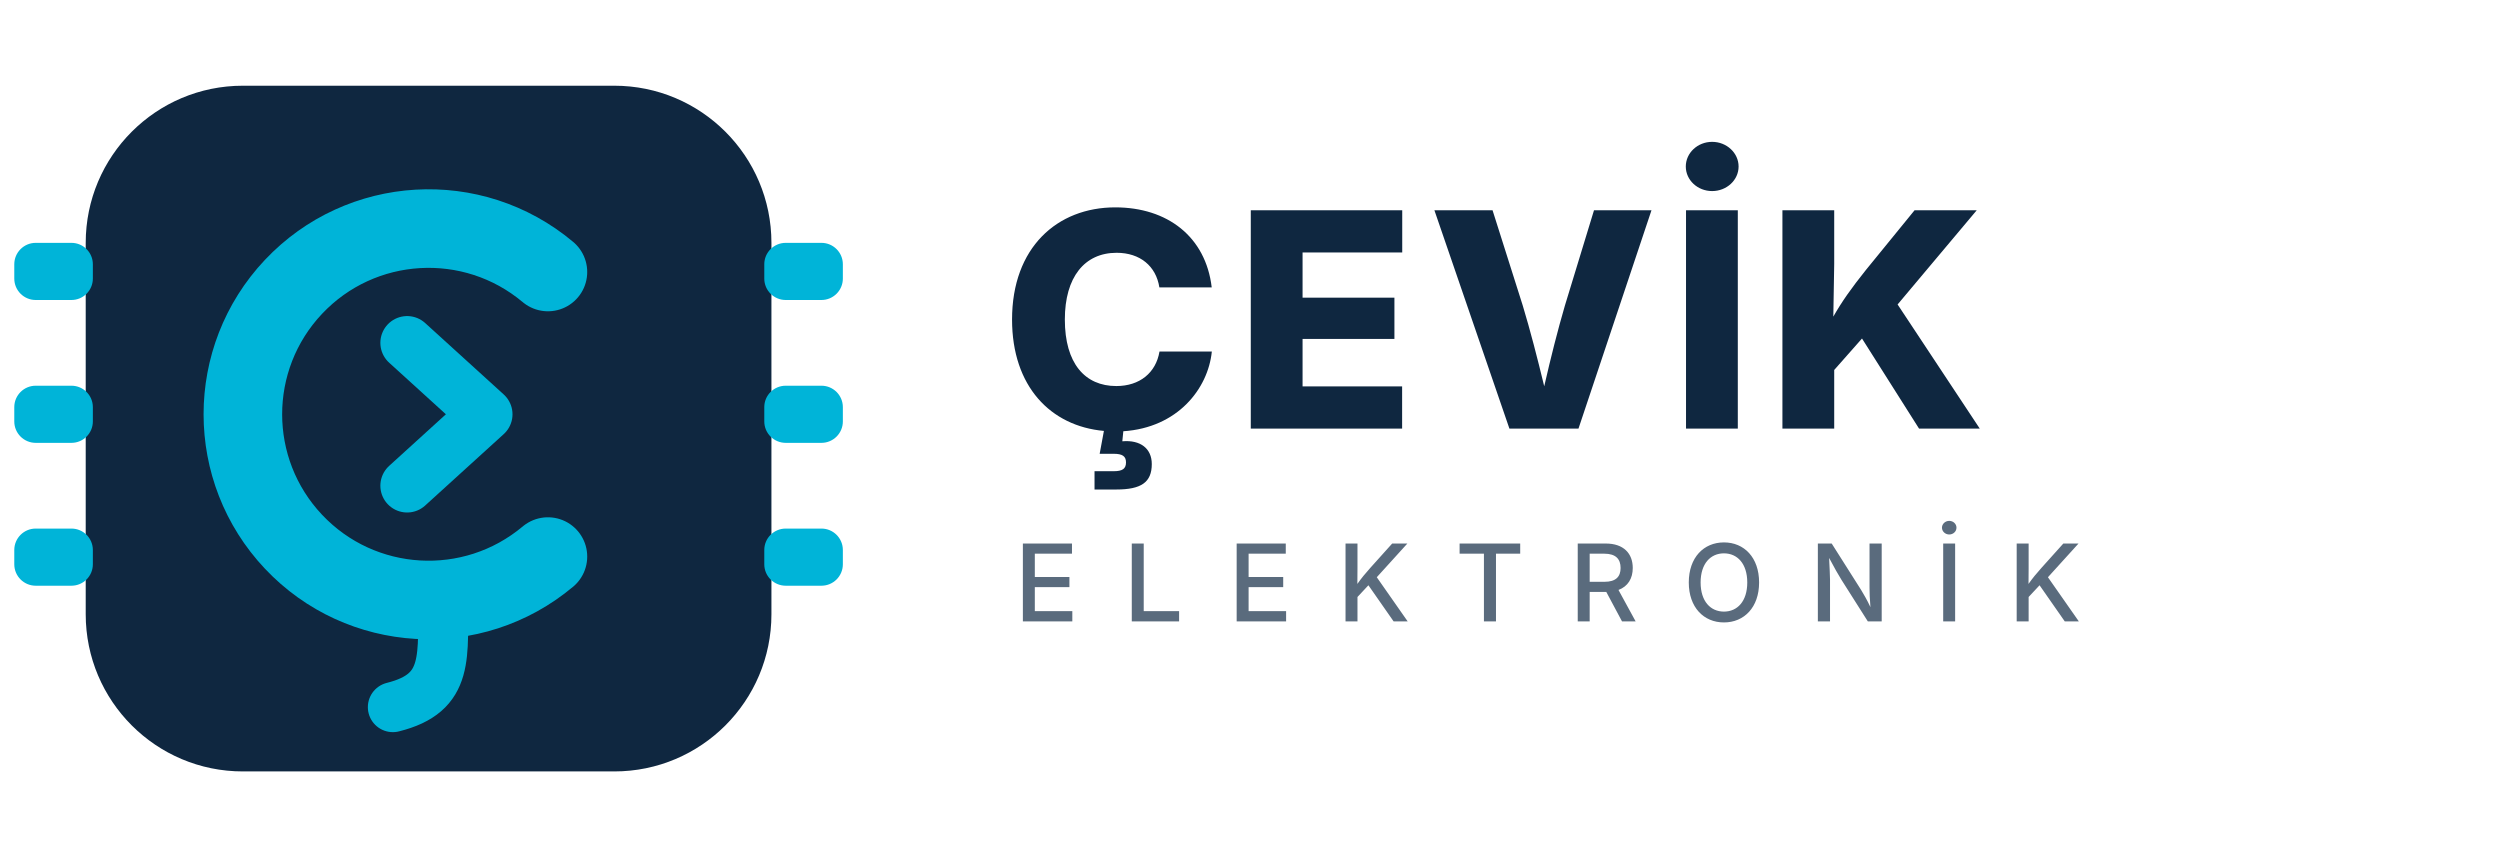
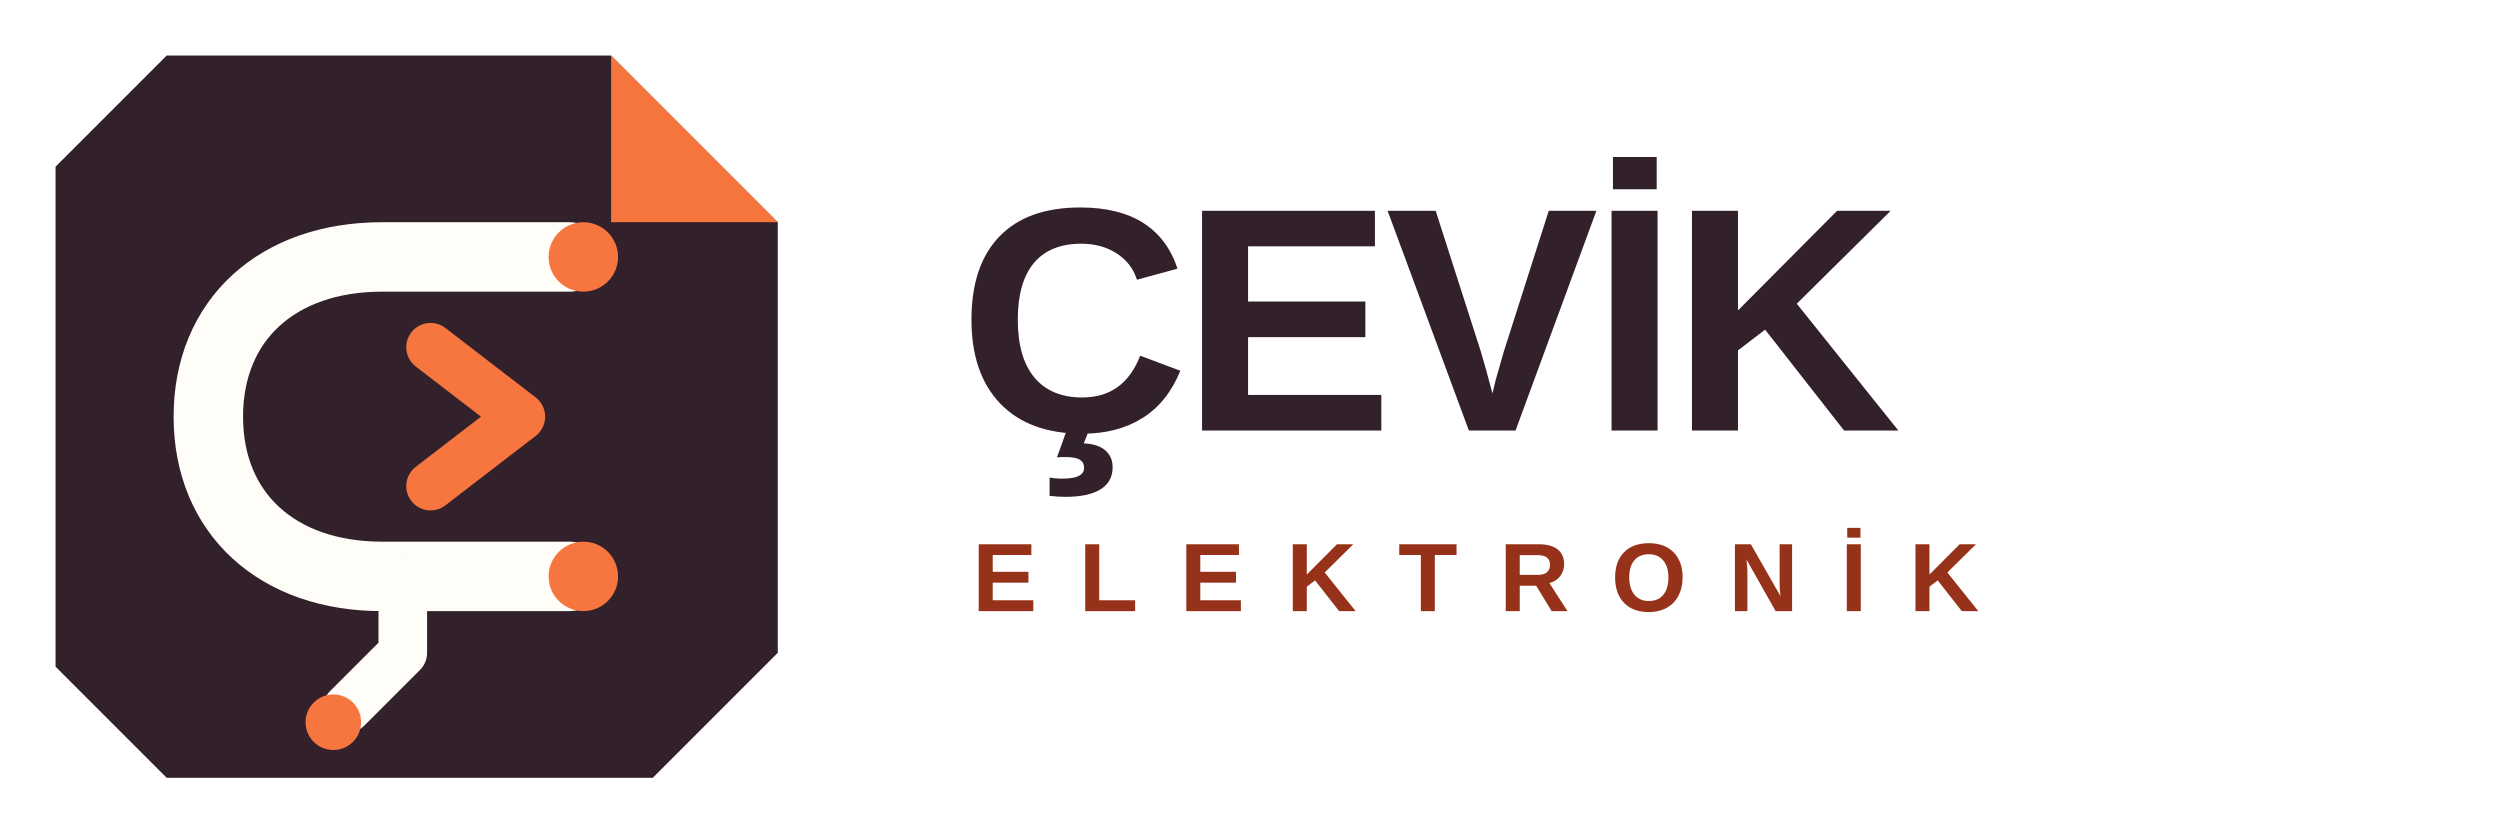
- <svg xmlns="http://www.w3.org/2000/svg" viewBox="0 0 350 120" width="350" height="120" role="img" aria-label="ÇEVİK Elektronik">
-   <rect x="12" y="12" width="96" height="96" rx="22" fill="#0F2740" />
-   <g fill="#00B4D8">
-     <rect x="2" y="34" width="11" height="8" rx="3" />
-     <rect x="2" y="54" width="11" height="8" rx="3" />
-     <rect x="2" y="74" width="11" height="8" rx="3" />
-     <rect x="107" y="34" width="11" height="8" rx="3" />
-     <rect x="107" y="54" width="11" height="8" rx="3" />
-     <rect x="107" y="74" width="11" height="8" rx="3" />
+ <svg xmlns="http://www.w3.org/2000/svg" viewBox="0 0 360 120" width="360" height="120" role="img" aria-label="ÇEVİK Elektronik">
+   <g aria-hidden="true">
+     <path d="M24 8h64l24 24v62l-18 18H24L8 96V24Z" fill="#32202B" />
+     <path d="M88 8l24 24H88Z" fill="#F7763F" />
+     <path d="M82 37H55c-15 0-25 9-25 23s10 23 25 23h27" fill="none" stroke="#FFFDF8" stroke-width="10" stroke-linecap="round" />
+     <path d="M62 50l13 10-13 10" fill="none" stroke="#F7763F" stroke-width="7" stroke-linecap="round" stroke-linejoin="round" />
+     <path d="M58 83v11l-8 8" fill="none" stroke="#FFFDF8" stroke-width="7" stroke-linecap="round" stroke-linejoin="round" />
+     <circle cx="84" cy="37" r="5" fill="#F7763F" />
+     <circle cx="84" cy="83" r="5" fill="#F7763F" />
+     <circle cx="48" cy="104" r="4" fill="#F7763F" />
  </g>
-   <path d="M 76.71 38.08 A 26 26 0 1 0 76.71 77.92" fill="none" stroke="#00B4D8" stroke-width="11" stroke-linecap="round" />
-   <path d="M 62 83 C 62 92 63 97 55 99" fill="none" stroke="#00B4D8" stroke-width="7" stroke-linecap="round" />
-   <path d="M 57 48 L 68 58 L 57 68" fill="none" stroke="#00B4D8" stroke-width="7.5" stroke-linecap="round" stroke-linejoin="round" />
-   <g font-family="Inter, 'Segoe UI', system-ui, -apple-system, Arial, sans-serif">
-     <text x="140" y="60" font-size="42" font-weight="800" letter-spacing="1.5" fill="#0F2740">ÇEVİK</text>
-     <text x="142" y="87" font-size="15" font-weight="500" letter-spacing="6.2" fill="#5A6B7D">ELEKTRONİK</text>
+   <g font-family="'Space Grotesk', 'Segoe UI', system-ui, Arial, sans-serif">
+     <text x="138" y="62" font-size="46" font-weight="700" letter-spacing="-1.2" fill="#32202B">ÇEVİK</text>
+     <text x="140" y="88" font-size="14" font-weight="600" letter-spacing="6" fill="#963219">ELEKTRONİK</text>
  </g>
</svg>
